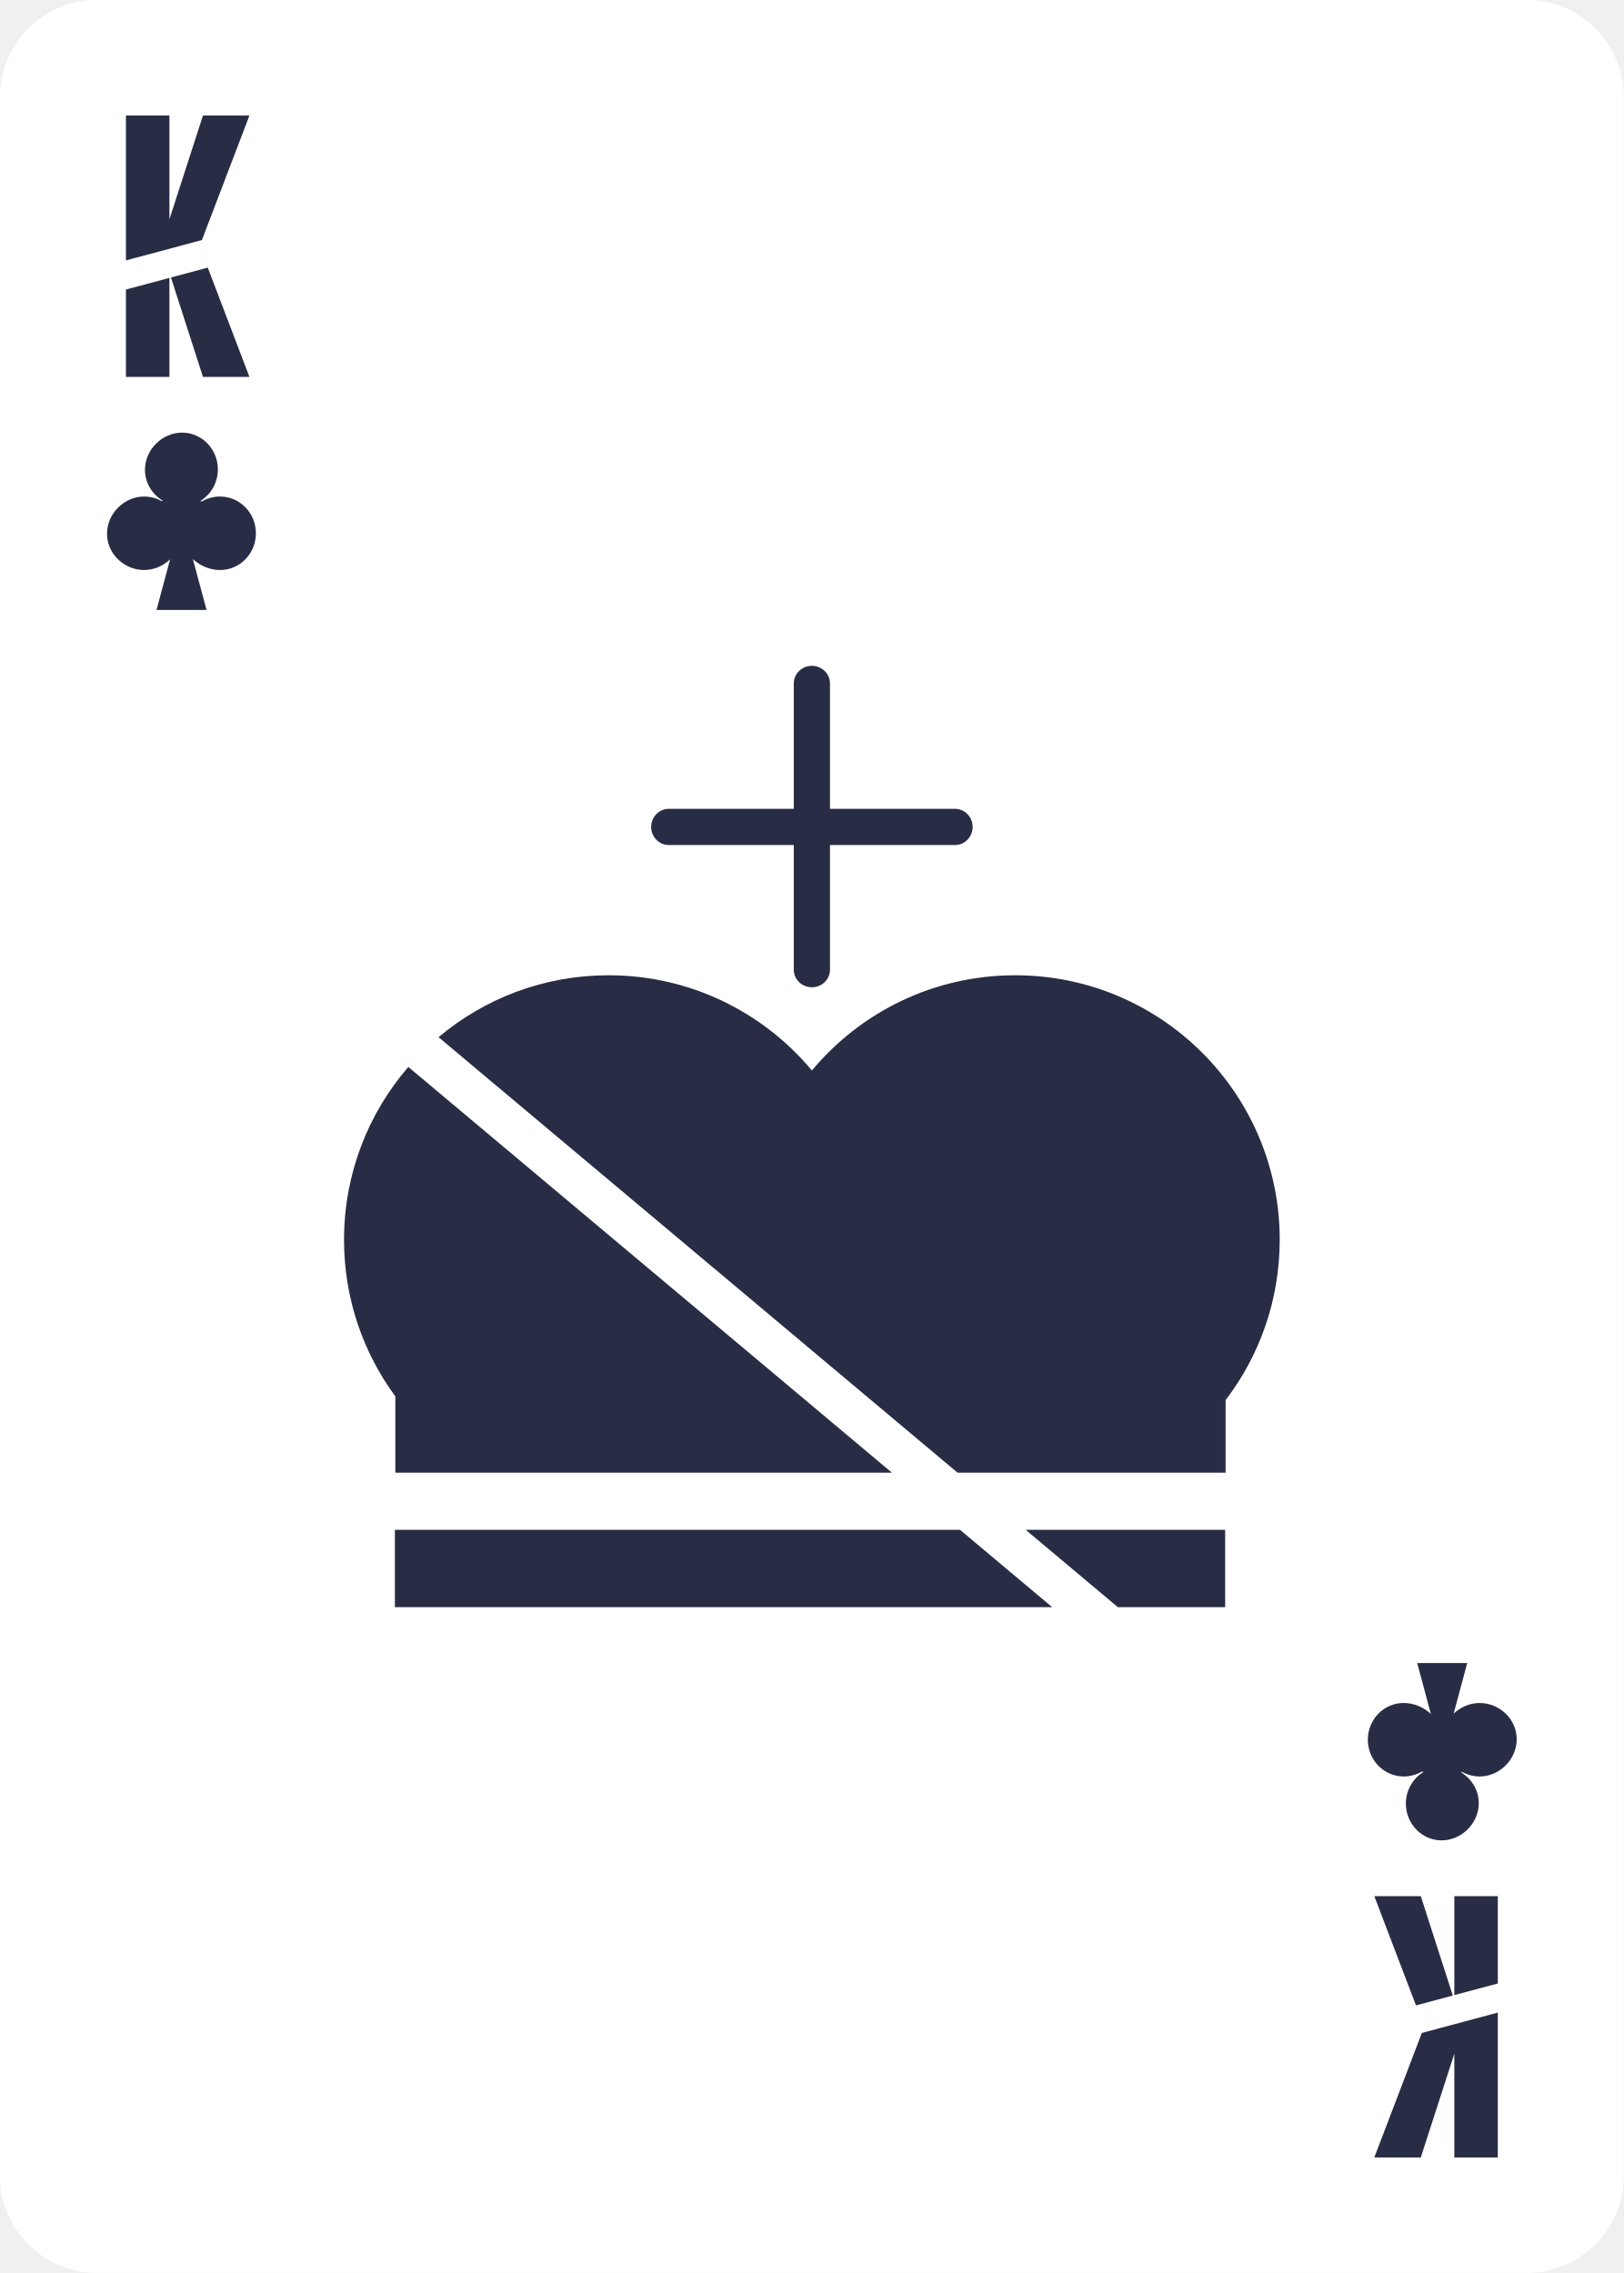
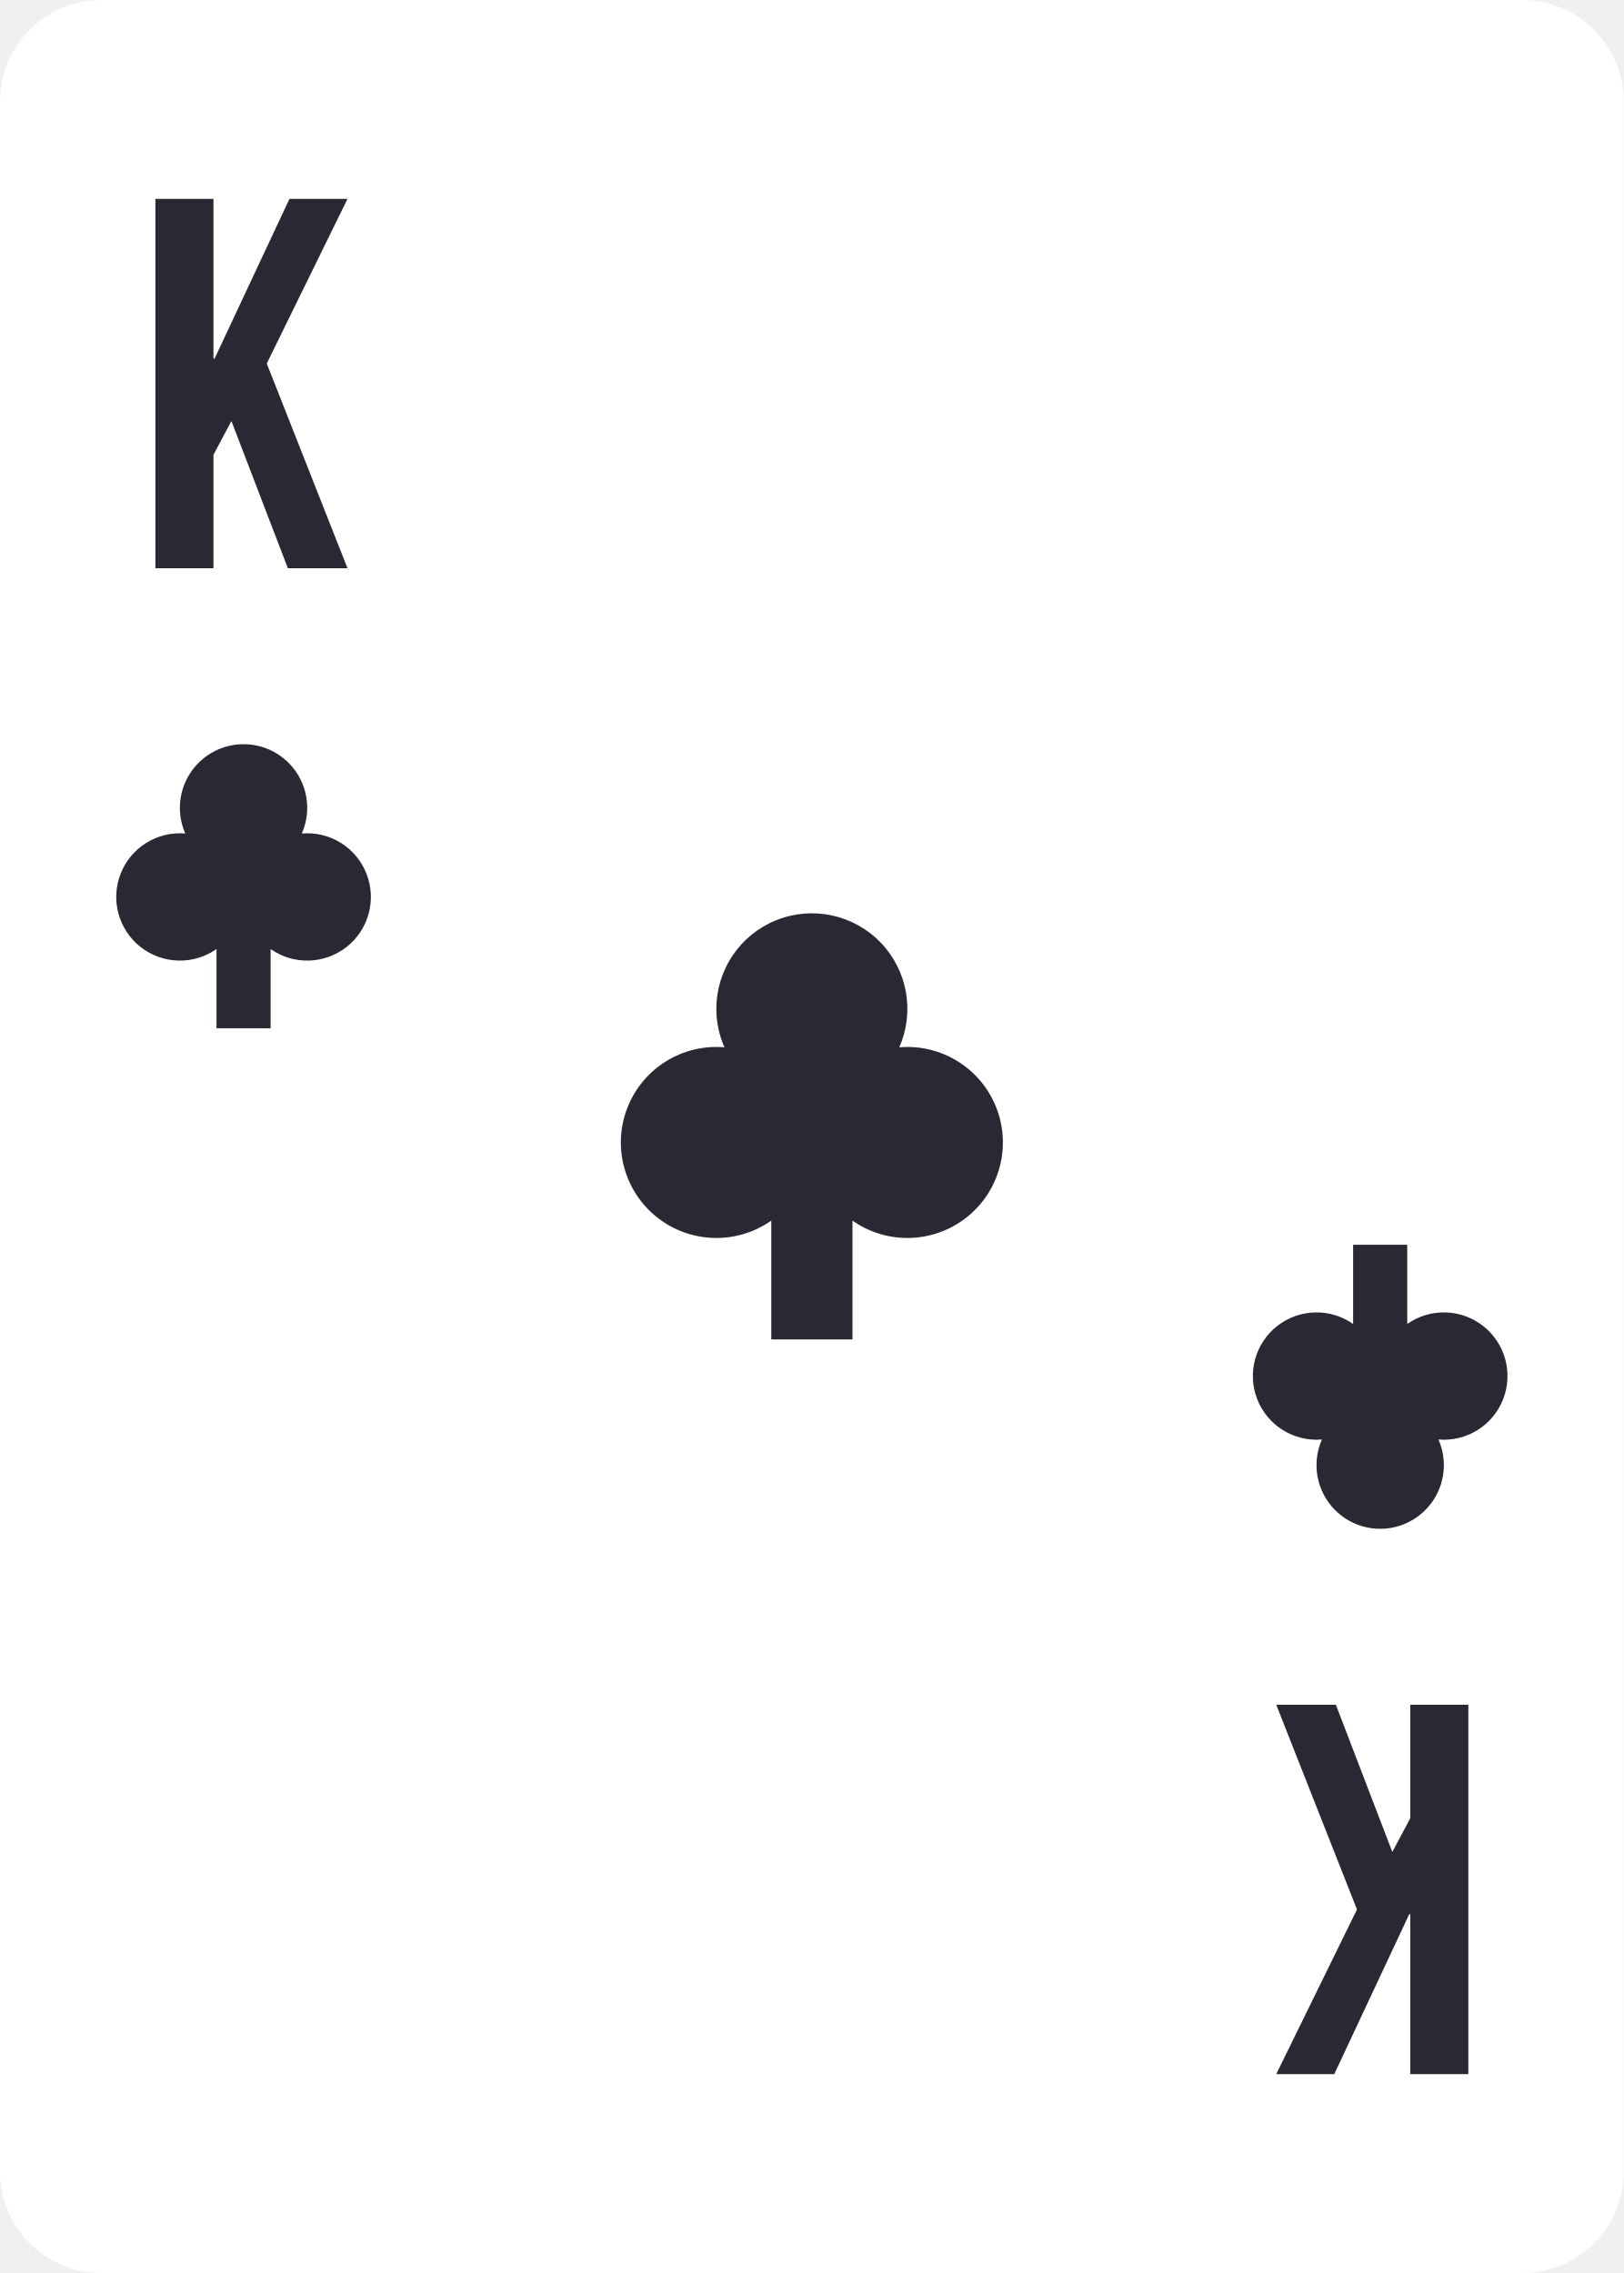
- <svg xmlns="http://www.w3.org/2000/svg" viewBox="0 0 750 1050">
-   <g id="uuid-3fd5e958-e62e-4419-bda7-62e317ac08a3">
-     <rect width="750" height="1049.95" rx="44.82" ry="44.82" style="fill:#fff;" />
-   </g>
-   <g id="uuid-3439de31-2991-414f-853c-740fe2056e78">
-     <g>
-       <path d="M411.98,680.3H182.61v-35.24c-14.9-20.25-23.7-45.27-23.7-72.33,0-30.52,11.19-58.43,29.69-79.86l223.38,187.43Z" style="fill:#282c44;" />
-       <path d="M591.09,572.72c0,27.83-9.31,53.51-24.99,74.05v33.53h-123.8l-42.6-35.75-12.75-10.7-36.4-30.55-147.99-124.18c21.24-17.86,48.63-28.6,78.55-28.6,37.74,0,71.49,17.11,93.9,43.99,22.4-26.88,56.15-43.99,93.89-43.99,67.5,0,122.2,54.72,122.2,122.2Z" style="fill:#282c44;" />
-       <polygon points="443.41 706.68 486.01 742.43 182.4 742.43 182.4 706.68 443.41 706.68" style="fill:#282c44;" />
-       <polygon points="565.9 706.68 565.9 742.43 516.34 742.43 473.74 706.68 565.9 706.68" style="fill:#282c44;" />
-       <path d="M449.25,382c0-4.61-3.63-8.34-8.11-8.36h0s-57.77,0-57.77,0v-57.7h-.01c0-.07,.01-.14,.01-.21,0-4.5-3.74-8.15-8.36-8.15s-8.36,3.65-8.36,8.15c0,.07,0,.14,.01,.21h-.01v57.7h-57.52c-.07,.01-.14,0-.21,0-4.5,0-8.15,3.74-8.15,8.36s3.65,8.36,8.15,8.36c.07,0,.14,0,.21-.01h0s57.52,.01,57.52,.01v57.6h0c.02,4.48,3.75,8.11,8.36,8.11s8.34-3.63,8.36-8.11h0v-57.6h57.77c4.49-.02,8.11-3.76,8.11-8.36Z" style="fill:#282c44;" />
-     </g>
-     <g>
-       <polygon points="58.17 133.75 58.17 174.09 78.25 174.09 78.25 128.37 58.17 133.75" style="fill:#282c44;" />
-       <polygon points="93.26 110.89 115.21 53.37 93.75 53.37 78.25 101.31 78.25 53.37 58.17 53.37 58.17 120.29 93.26 110.89" style="fill:#282c44;" />
-       <polygon points="78.96 128.18 93.75 174.09 115.21 174.09 95.96 123.62 78.96 128.18" style="fill:#282c44;" />
-     </g>
-     <path d="M101.85,229.36c-3.12-.04-6.2,.85-8.91,2.4l-.29-.42c4.73-2.94,7.92-8.24,7.98-14.33,.1-9.37-7.22-17.05-16.35-17.16-9.14-.11-17.21,7.64-17.31,17.02-.07,6.09,3.25,11.36,8.08,14.34l-.22,.33c-2.44-1.35-5.2-2.13-8.08-2.17-9.14-.11-17.21,7.64-17.31,17.02-.1,9.37,7.8,16.81,16.93,16.92,4.61,.05,8.98-1.84,12.2-4.92l-6.28,23.38h23.11l-6.32-23.53c3.29,3.1,7.78,5.03,12.39,5.08,9.13,.11,16.62-7.4,16.73-16.78,.1-9.37-7.22-17.05-16.35-17.16" style="fill:#282c44;" />
-     <g>
-       <polygon points="691.83 916.25 691.83 875.91 671.75 875.91 671.75 921.63 691.83 916.25" style="fill:#282c44;" />
-       <polygon points="656.74 939.11 634.79 996.63 656.25 996.63 671.75 948.69 671.75 996.63 691.83 996.63 691.83 929.71 656.74 939.11" style="fill:#282c44;" />
-       <polygon points="671.04 921.82 656.25 875.91 634.79 875.91 654.04 926.38 671.04 921.82" style="fill:#282c44;" />
-     </g>
-     <path d="M648.15,820.64c3.12,.04,6.2-.85,8.91-2.4l.29,.42c-4.73,2.94-7.92,8.24-7.98,14.33-.1,9.37,7.22,17.05,16.35,17.16,9.14,.11,17.21-7.64,17.31-17.02,.07-6.09-3.25-11.36-8.08-14.34l.22-.33c2.44,1.35,5.2,2.13,8.08,2.17,9.14,.11,17.21-7.64,17.31-17.02,.1-9.37-7.8-16.81-16.93-16.92-4.61-.05-8.98,1.84-12.2,4.92l6.28-23.38h-23.11l6.32,23.53c-3.29-3.1-7.78-5.03-12.39-5.08-9.13-.11-16.62,7.4-16.73,16.78-.1,9.37,7.22,17.05,16.35,17.16" style="fill:#282c44;" />
-   </g>
+ <svg xmlns="http://www.w3.org/2000/svg" width="80" height="112" fill="none">
+   <rect width="80" height="112" fill="#fff" rx="5" />
+   <path fill="#2C2833" d="M14.183 28h2.938l-3.978-10.088L17.121 9.8h-2.86l-3.692 7.878h-.052V9.8h-2.86V28h2.86v-5.59l.884-1.664L14.183 28Z" />
+   <path fill="#2C2833" fill-rule="evenodd" d="M8.863 39.804a3.137 3.137 0 1 1 6.008 1.266 3.137 3.137 0 1 1-1.538 5.693v3.904h-2.666v-3.904a3.137 3.137 0 1 1-1.538-5.693 3.126 3.126 0 0 1-.266-1.266ZM35.294 49.706a4.706 4.706 0 1 1 9.013 1.899A4.706 4.706 0 1 1 42 60.145V66h-4v-5.855a4.706 4.706 0 1 1-2.307-8.54 4.69 4.69 0 0 1-.399-1.9Z" clip-rule="evenodd" />
+   <path fill="#2C2833" d="M65.817 84h-2.938l3.978 10.088-3.978 8.112h2.86l3.692-7.878h.052v7.878h2.86V84h-2.86v5.59l-.884 1.664L65.817 84Z" />
+   <path fill="#2C2833" fill-rule="evenodd" d="M71.137 72.196a3.137 3.137 0 1 1-6.008-1.266 3.137 3.137 0 1 1 1.538-5.693v-3.904h2.666v3.904a3.137 3.137 0 1 1 1.538 5.693c.171.387.266.816.266 1.266Z" clip-rule="evenodd" />
</svg>
